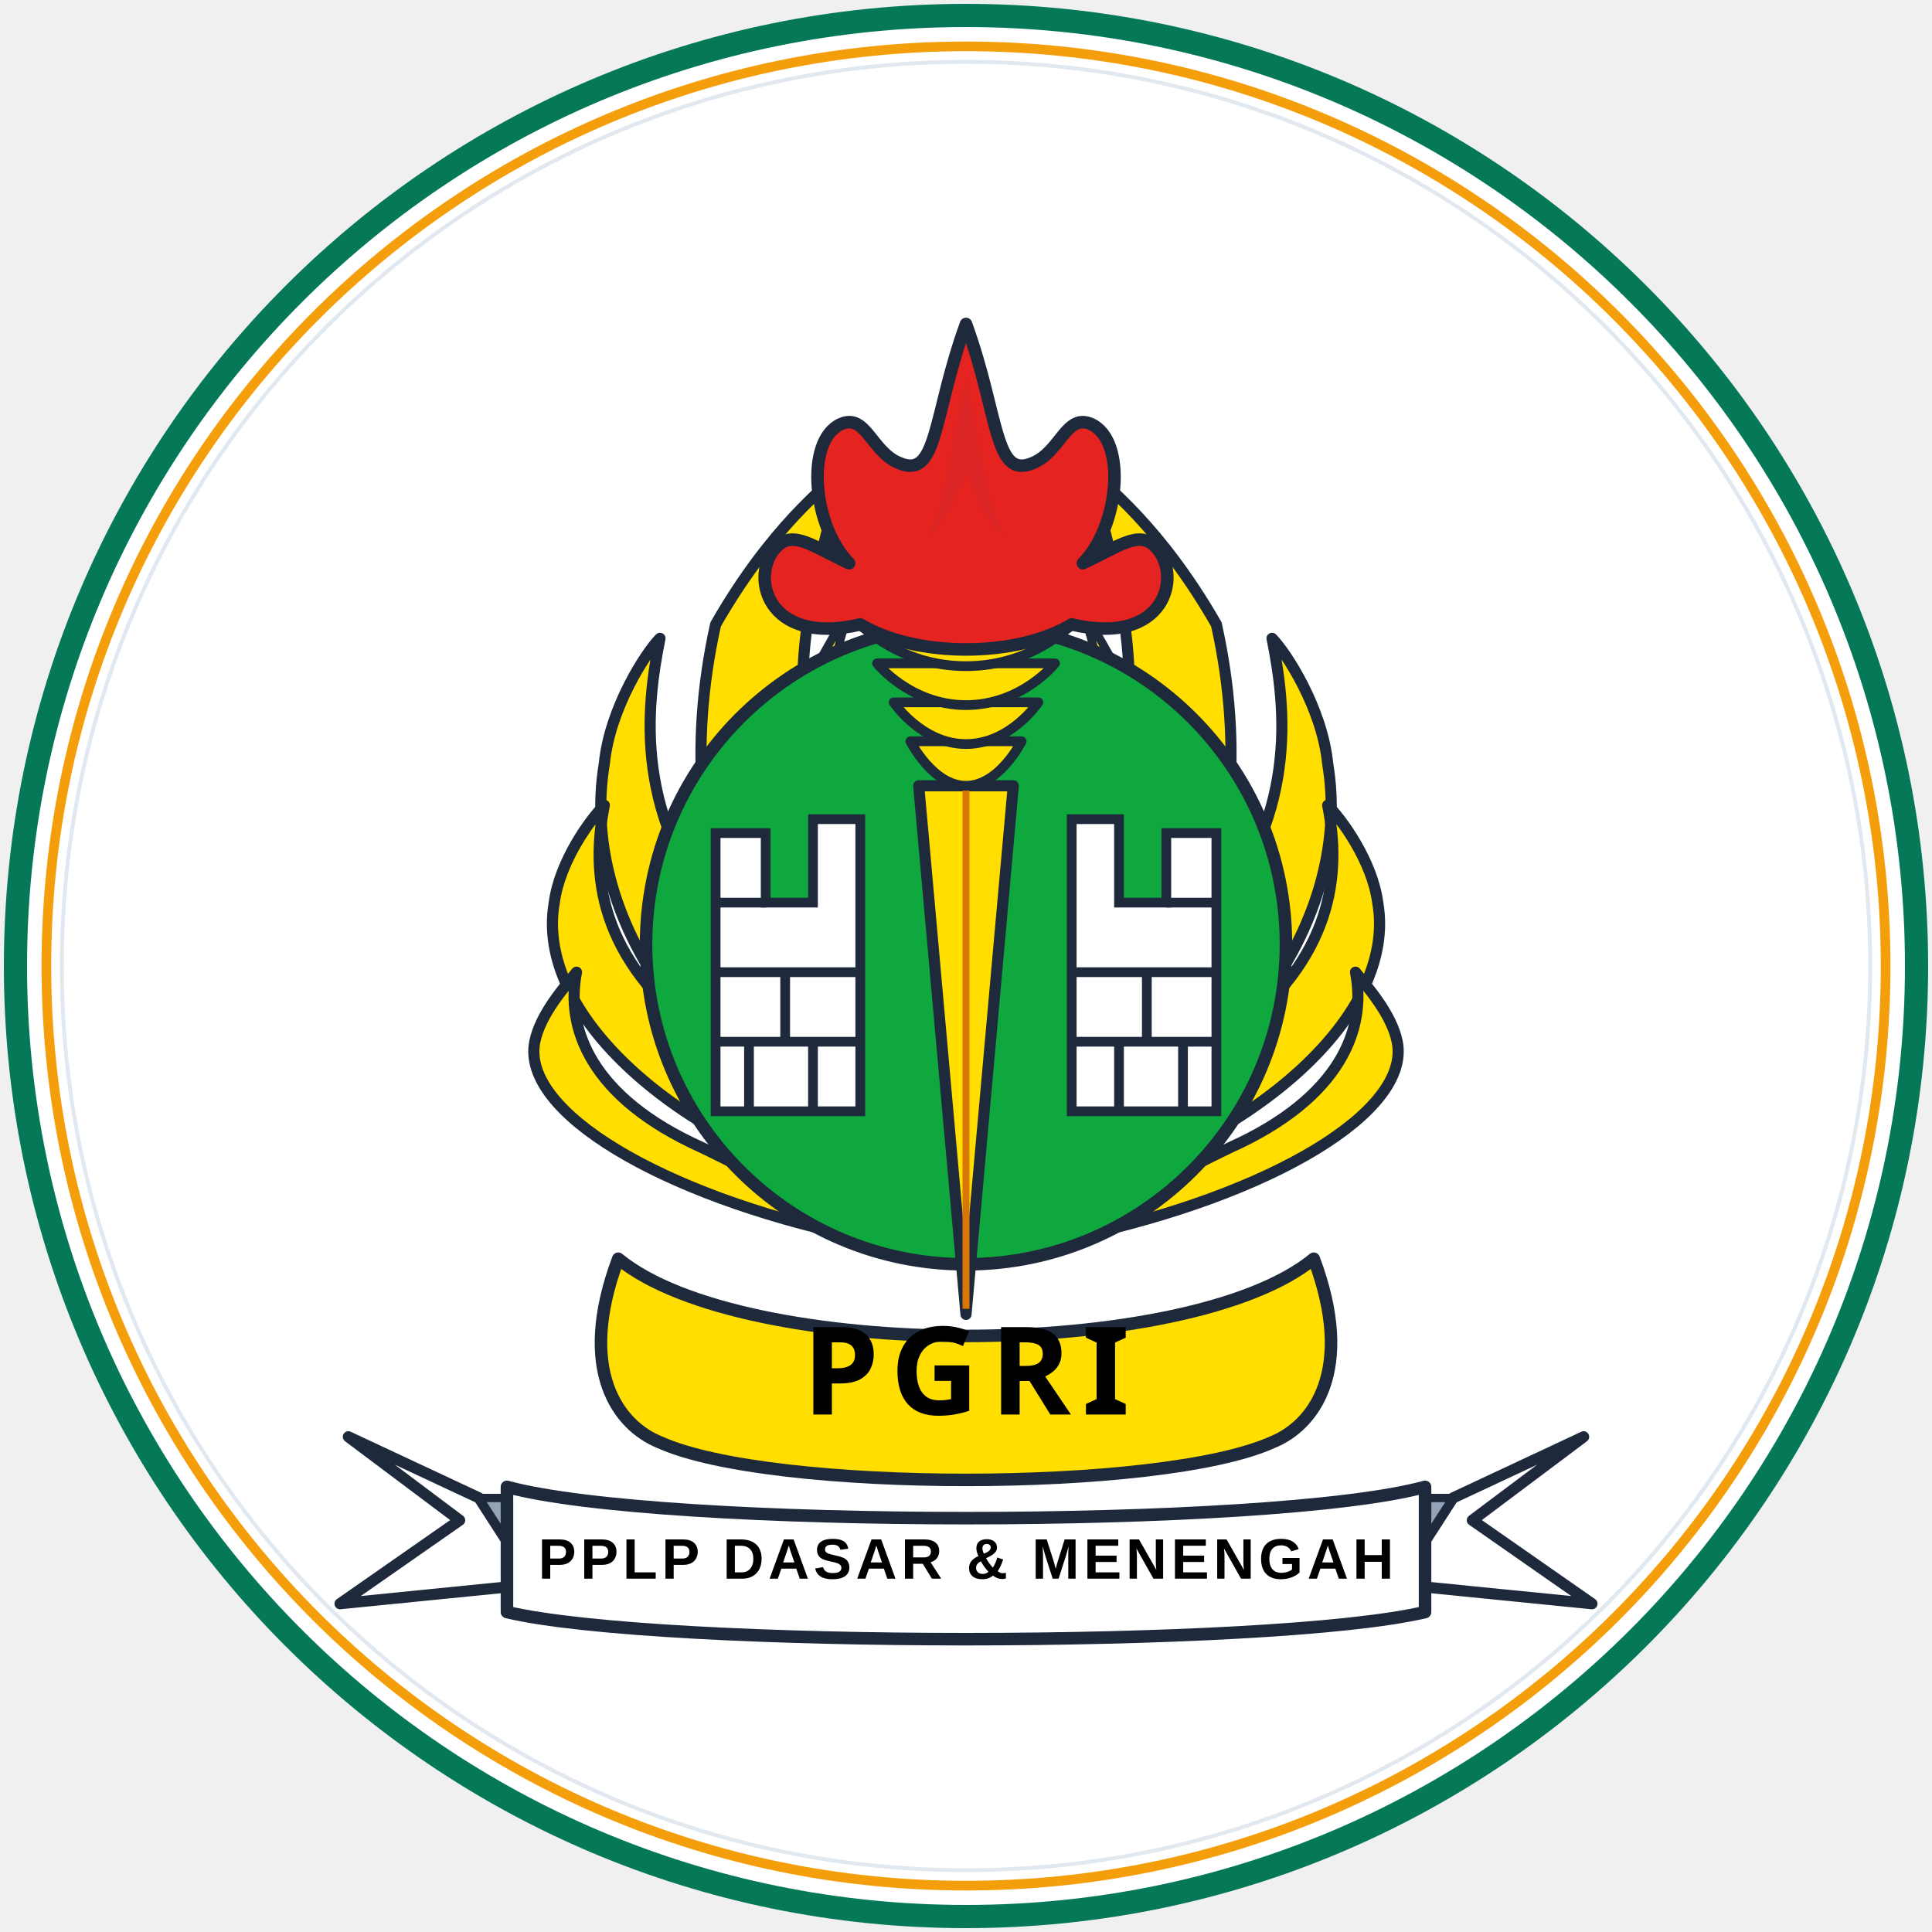
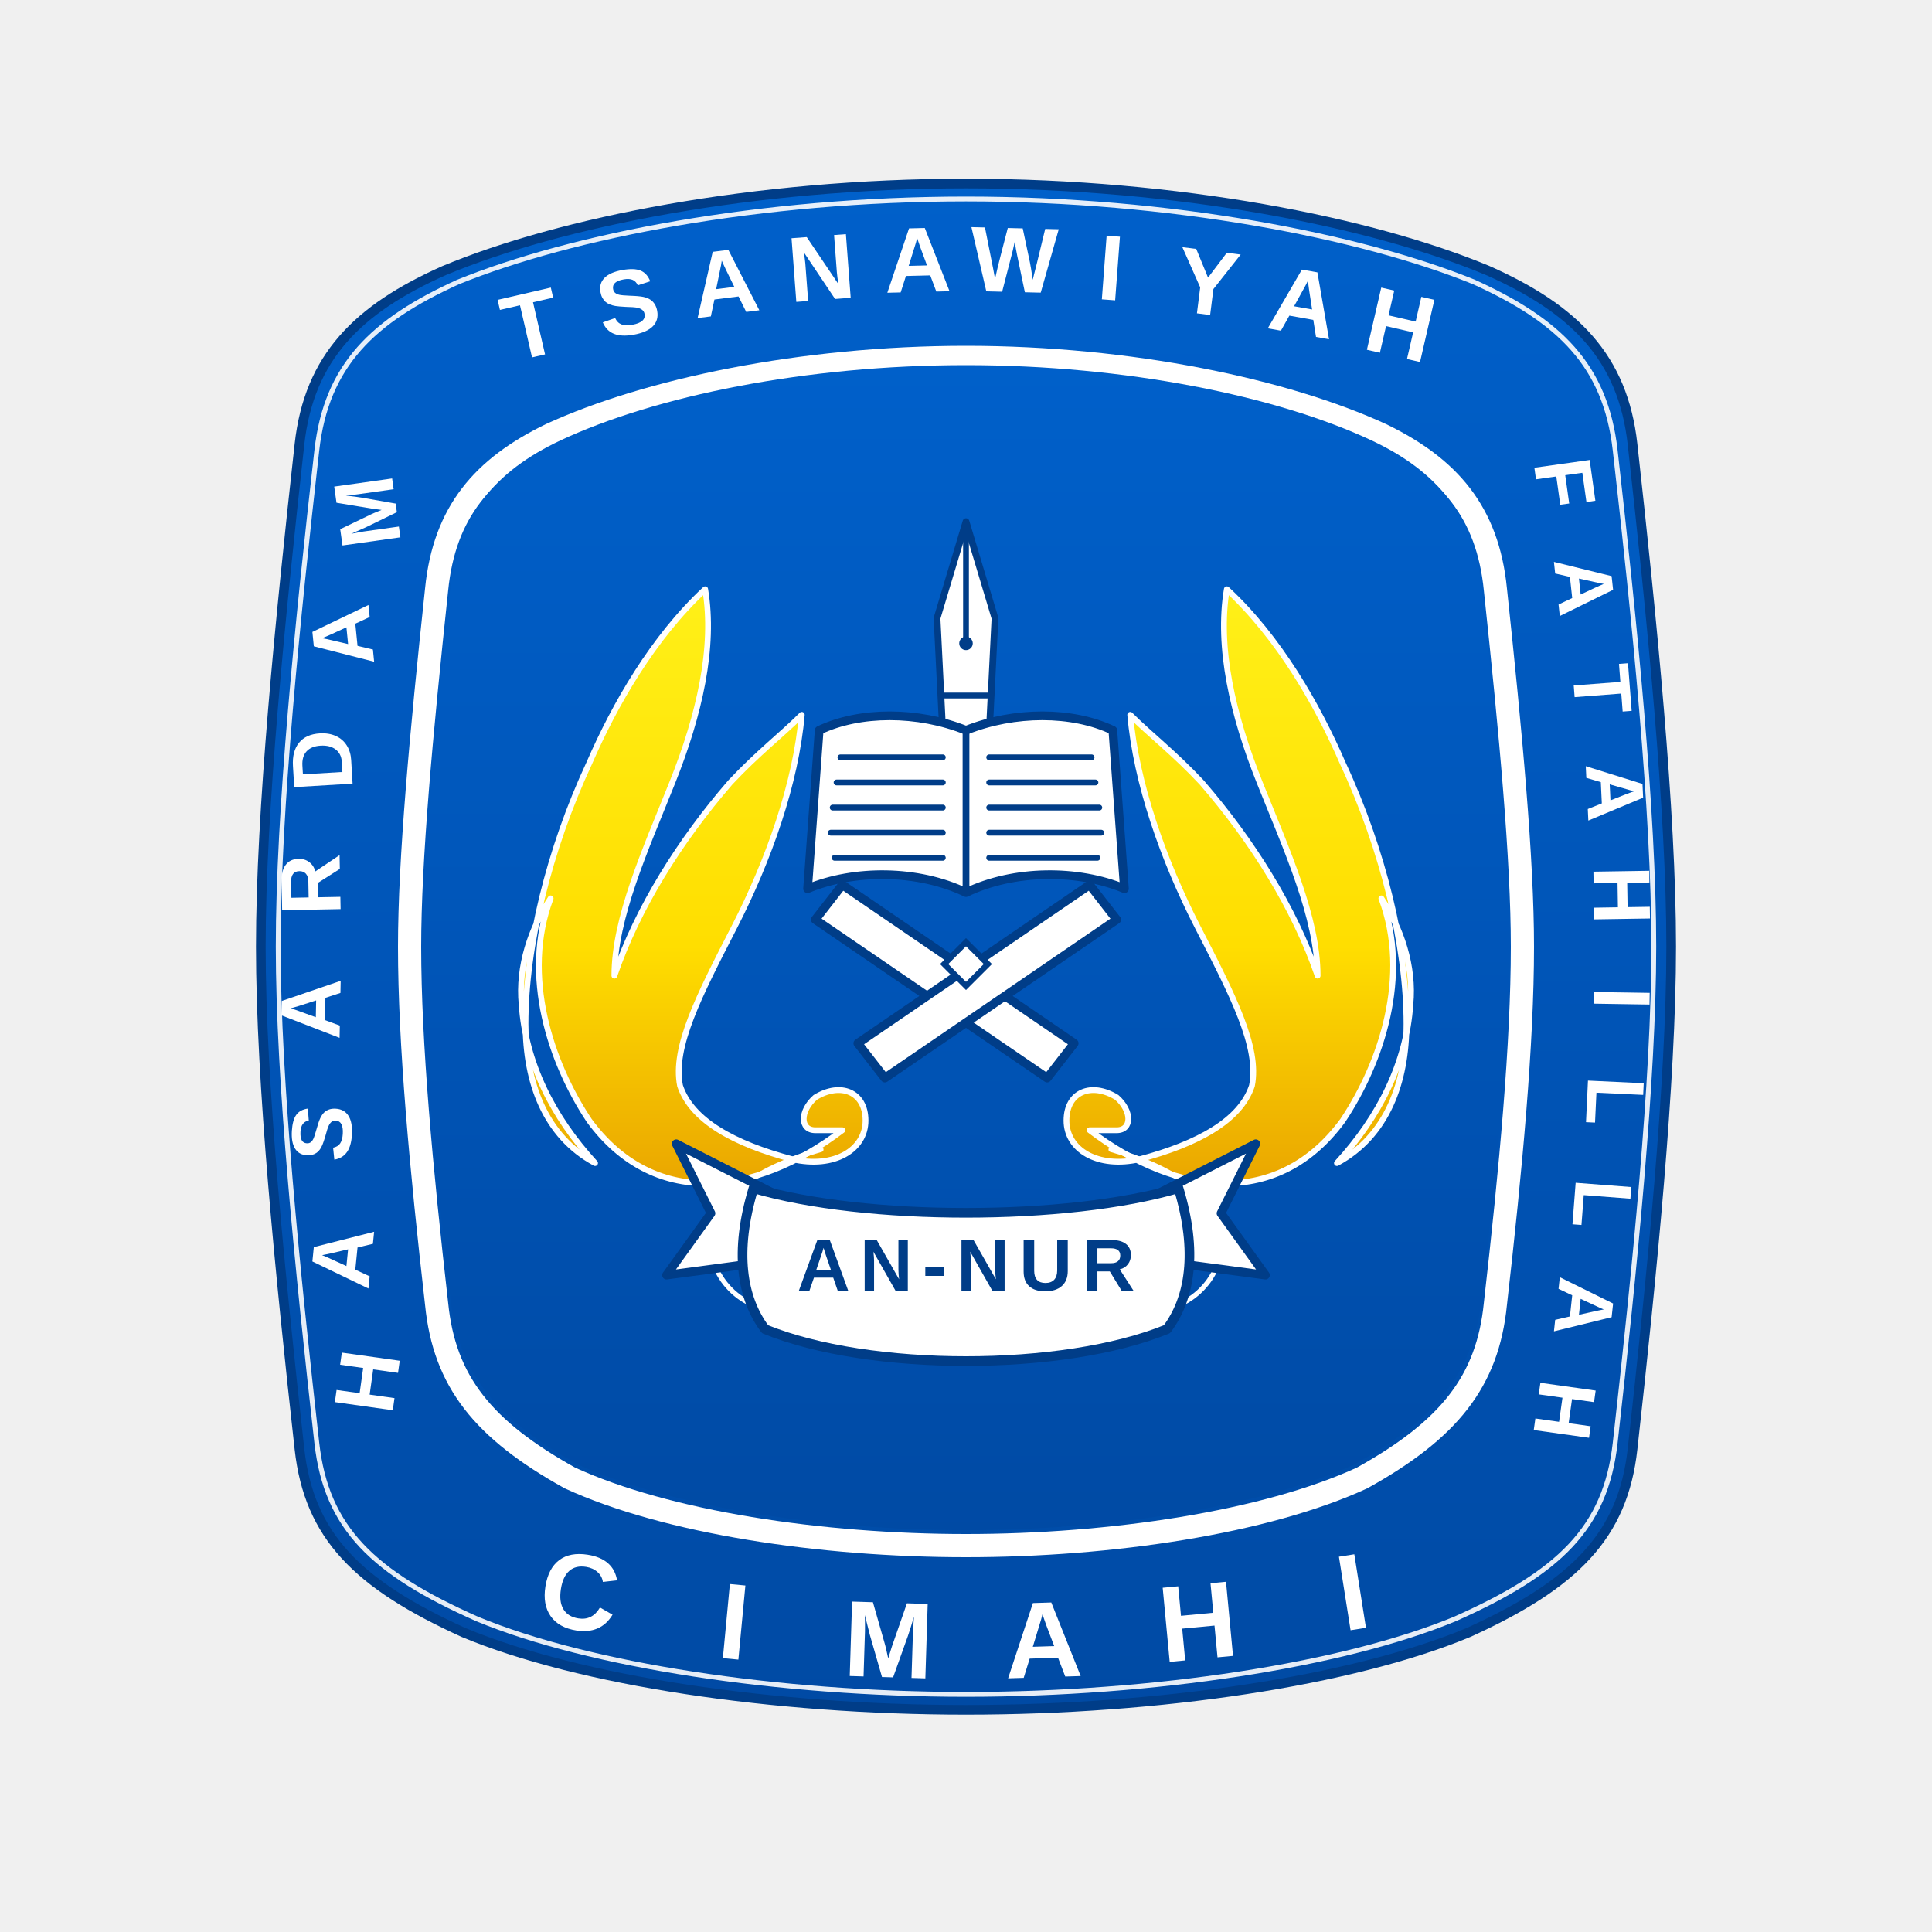
- <svg xmlns="http://www.w3.org/2000/svg" viewBox="0 0 500 500" width="500" height="500">
+ <svg xmlns="http://www.w3.org/2000/svg" viewBox="0 0 1000 1000" width="1000" height="1000">
  <defs>
-     <filter id="badgeShadow" x="-10%" y="-10%" width="120%" height="120%">
-       <feDropShadow dx="0" dy="2" stdDeviation="3" flood-opacity="0.15" />
-     </filter>
+     <linearGradient id="favShieldBlueGrad" x1="0%" y1="0%" x2="0%" y2="100%">
+       <stop offset="0%" stop-color="#0060CA" />
+       <stop offset="50%" stop-color="#0055B8" />
+       <stop offset="100%" stop-color="#004AA4" />
+     </linearGradient>
+     <linearGradient id="favWingsYellowGrad" x1="0%" y1="0%" x2="0%" y2="100%">
+       <stop offset="0%" stop-color="#FFF018" />
+       <stop offset="60%" stop-color="#FFDE00" />
+       <stop offset="100%" stop-color="#EAA600" />
+     </linearGradient>
  </defs>
-   <circle cx="250" cy="250" r="246" fill="#FFFFFF" stroke="#047857" stroke-width="6" />
-   <circle cx="250" cy="250" r="238" fill="none" stroke="#F59E0B" stroke-width="2.5" />
-   <circle cx="250" cy="250" r="234" fill="none" stroke="#E2E8F0" stroke-width="1" />
-   <g transform="translate(250, 248) scale(0.72) translate(-250, -250)">
-     <path d="M 230,310 C 180,290 140,220 160,130 C 180,95 200,80 205,75 C 200,105 180,145 200,205 C 215,245 230,280 230,310 Z" fill="#FFDE00" stroke="#1E293B" stroke-width="4" stroke-linejoin="round" />
-     <path d="M 220,320 C 160,300 110,240 120,180 C 122,160 135,140 140,135 C 135,160 130,200 165,240 C 190,270 215,300 220,320 Z" fill="#FFDE00" stroke="#1E293B" stroke-width="4" stroke-linejoin="round" />
-     <path d="M 215,335 C 145,315 95,270 102,230 C 104,215 115,200 120,195 C 115,220 118,250 155,278 C 180,298 205,320 215,335 Z" fill="#FFDE00" stroke="#1E293B" stroke-width="4" stroke-linejoin="round" />
-     <path d="M 210,350 C 140,335 90,305 95,280 C 97,270 106,260 110,255 C 106,275 115,300 155,318 C 180,330 200,342 210,350 Z" fill="#FFDE00" stroke="#1E293B" stroke-width="4" stroke-linejoin="round" />
-     <path d="M 228,315 C 195,290 170,240 185,170 C 195,145 205,130 208,125 C 200,150 190,190 210,240 C 220,265 228,295 228,315 Z" fill="#FFEA20" stroke="#1E293B" stroke-width="3" />
-     <path d="M 220,330 C 180,305 148,265 158,215 C 165,195 174,180 176,175 C 170,198 165,230 195,268 C 210,288 220,315 220,330 Z" fill="#FFEA20" stroke="#1E293B" stroke-width="3" />
-     <path d="M 270,310 C 320,290 360,220 340,130 C 320,95 300,80 295,75 C 300,105 320,145 300,205 C 285,245 270,280 270,310 Z" fill="#FFDE00" stroke="#1E293B" stroke-width="4" stroke-linejoin="round" />
-     <path d="M 280,320 C 340,300 390,240 380,180 C 378,160 365,140 360,135 C 365,160 370,200 335,240 C 310,270 285,300 280,320 Z" fill="#FFDE00" stroke="#1E293B" stroke-width="4" stroke-linejoin="round" />
-     <path d="M 285,335 C 355,315 405,270 398,230 C 396,215 385,200 380,195 C 385,220 382,250 345,278 C 320,298 295,320 285,335 Z" fill="#FFDE00" stroke="#1E293B" stroke-width="4" stroke-linejoin="round" />
-     <path d="M 290,350 C 360,335 410,305 405,280 C 403,270 394,260 390,255 C 394,275 385,300 345,318 C 320,330 300,342 290,350 Z" fill="#FFDE00" stroke="#1E293B" stroke-width="4" stroke-linejoin="round" />
-     <path d="M 272,315 C 305,290 330,240 315,170 C 305,145 295,130 292,125 C 300,150 310,190 290,240 C 280,265 272,295 272,315 Z" fill="#FFEA20" stroke="#1E293B" stroke-width="3" />
-     <path d="M 280,330 C 320,305 352,265 342,215 C 335,195 326,180 324,175 C 330,198 335,230 305,268 C 290,288 280,315 280,330 Z" fill="#FFEA20" stroke="#1E293B" stroke-width="3" />
-     <circle cx="250" cy="245" r="115" fill="#0FA83F" stroke="#1E293B" stroke-width="4.5" />
-     <g fill="#FFFFFF" stroke="#1E293B" stroke-width="3.5" stroke-linejoin="miter">
-       <path d="M 160,305 L 160,205 L 178,205 L 178,230 L 195,230 L 195,200 L 212,200 L 212,305 Z" />
-       <line x1="160" y1="230" x2="178" y2="230" stroke="#1E293B" stroke-width="3.5" />
-       <line x1="160" y1="255" x2="212" y2="255" stroke="#1E293B" stroke-width="3.5" />
-       <line x1="160" y1="280" x2="212" y2="280" stroke="#1E293B" stroke-width="3.5" />
-       <line x1="185" y1="255" x2="185" y2="280" stroke="#1E293B" stroke-width="3.5" />
-       <line x1="195" y1="280" x2="195" y2="305" stroke="#1E293B" stroke-width="3.5" />
-       <line x1="172" y1="280" x2="172" y2="305" stroke="#1E293B" stroke-width="3.5" />
-       <path d="M 340,305 L 340,205 L 322,205 L 322,230 L 305,230 L 305,200 L 288,200 L 288,305 Z" />
-       <line x1="322" y1="230" x2="340" y2="230" stroke="#1E293B" stroke-width="3.5" />
-       <line x1="288" y1="255" x2="340" y2="255" stroke="#1E293B" stroke-width="3.5" />
-       <line x1="288" y1="280" x2="340" y2="280" stroke="#1E293B" stroke-width="3.5" />
-       <line x1="315" y1="255" x2="315" y2="280" stroke="#1E293B" stroke-width="3.5" />
-       <line x1="305" y1="280" x2="305" y2="305" stroke="#1E293B" stroke-width="3.5" />
-       <line x1="328" y1="280" x2="328" y2="305" stroke="#1E293B" stroke-width="3.5" />
+   <g id="mts-fatahillah-official-emblem">
+     <path d="M 500,95          C 610,95 710,115 770,140          C 815,160 840,185 845,230          C 855,320 865,420 865,490          C 865,560 855,660 845,750          C 840,795 815,820 760,845          C 700,870 600,885 500,885          C 400,885 300,870 240,845          C 185,820 160,795 155,750          C 145,660 135,560 135,490          C 135,420 145,320 155,230          C 160,185 185,160 230,140          C 290,115 390,95 500,95 Z" fill="url(#favShieldBlueGrad)" stroke="#003D88" stroke-width="5" />
+     <path d="M 500,103          C 606,103 704,122 763,146          C 807,166 831,189 836,233          C 846,321 856,420 856,490          C 856,559 846,658 836,747          C 831,791 807,814 753,838          C 695,862 597,877 500,877          C 403,877 305,862 247,838          C 193,814 169,791 164,747          C 154,658 144,559 144,490          C 144,420 154,321 164,233          C 169,189 193,166 237,146          C 296,122 394,103 500,103 Z" fill="none" stroke="#FFFFFF" stroke-width="2.5" stroke-opacity="0.9" />
+     <g id="favTextTsanawiyah">
+       <text x="275.0" y="168.0" transform="rotate(-13.0, 275.0, 168.0)" fill="#FFFFFF" font-family="'Plus Jakarta Sans', Arial, sans-serif" font-weight="900" font-size="48" text-anchor="middle" dominant-baseline="central">T</text>
+       <text x="325.0" y="156.4" transform="rotate(-10.1, 325.0, 156.4)" fill="#FFFFFF" font-family="'Plus Jakarta Sans', Arial, sans-serif" font-weight="900" font-size="48" text-anchor="middle" dominant-baseline="central">S</text>
+       <text x="375.0" y="146.1" transform="rotate(-7.2, 375.0, 146.1)" fill="#FFFFFF" font-family="'Plus Jakarta Sans', Arial, sans-serif" font-weight="900" font-size="48" text-anchor="middle" dominant-baseline="central">A</text>
+       <text x="425.0" y="138.6" transform="rotate(-4.3, 425.0, 138.6)" fill="#FFFFFF" font-family="'Plus Jakarta Sans', Arial, sans-serif" font-weight="900" font-size="48" text-anchor="middle" dominant-baseline="central">N</text>
+       <text x="475.0" y="134.5" transform="rotate(-1.4, 475.0, 134.5)" fill="#FFFFFF" font-family="'Plus Jakarta Sans', Arial, sans-serif" font-weight="900" font-size="48" text-anchor="middle" dominant-baseline="central">A</text>
+       <text x="525.0" y="134.5" transform="rotate(1.4, 525.0, 134.5)" fill="#FFFFFF" font-family="'Plus Jakarta Sans', Arial, sans-serif" font-weight="900" font-size="48" text-anchor="middle" dominant-baseline="central">W</text>
+       <text x="575.0" y="138.6" transform="rotate(4.3, 575.0, 138.6)" fill="#FFFFFF" font-family="'Plus Jakarta Sans', Arial, sans-serif" font-weight="900" font-size="48" text-anchor="middle" dominant-baseline="central">I</text>
+       <text x="625.0" y="146.1" transform="rotate(7.2, 625.0, 146.1)" fill="#FFFFFF" font-family="'Plus Jakarta Sans', Arial, sans-serif" font-weight="900" font-size="48" text-anchor="middle" dominant-baseline="central">Y</text>
+       <text x="675.0" y="156.4" transform="rotate(10.1, 675.0, 156.4)" fill="#FFFFFF" font-family="'Plus Jakarta Sans', Arial, sans-serif" font-weight="900" font-size="48" text-anchor="middle" dominant-baseline="central">A</text>
+       <text x="725.0" y="168.0" transform="rotate(13.0, 725.0, 168.0)" fill="#FFFFFF" font-family="'Plus Jakarta Sans', Arial, sans-serif" font-weight="900" font-size="48" text-anchor="middle" dominant-baseline="central">H</text>
    </g>
-     <polygon points="233,188 267,188 250,378" fill="#FFDE00" stroke="#1E293B" stroke-width="4" stroke-linejoin="round" />
-     <line x1="250" y1="188" x2="250" y2="376" stroke="#D97706" stroke-width="2.5" />
-     <g stroke="#1E293B" stroke-width="3.5" stroke-linejoin="round">
-       <path d="M 230,172 C 230,172 238,188 250,188 C 262,188 270,172 270,172 Z" fill="#FFDE00" />
-       <path d="M 224,158 C 224,158 234,173 250,173 C 266,173 276,158 276,158 Z" fill="#FFDE00" />
-       <path d="M 218,144 C 218,144 230,159 250,159 C 270,159 282,144 282,144 Z" fill="#FFDE00" />
-       <path d="M 212,130 C 212,130 226,145 250,145 C 274,145 288,130 288,130 Z" fill="#FFDE00" />
+     <g id="favTextMadrasah">
+       <text x="190.0" y="265.0" transform="rotate(-98.0, 190.0, 265.0)" fill="#FFFFFF" font-family="'Plus Jakarta Sans', Arial, sans-serif" font-weight="900" font-size="44" text-anchor="middle" dominant-baseline="central">M</text>
+       <text x="177.0" y="329.3" transform="rotate(-95.7, 177.0, 329.3)" fill="#FFFFFF" font-family="'Plus Jakarta Sans', Arial, sans-serif" font-weight="900" font-size="44" text-anchor="middle" dominant-baseline="central">A</text>
+       <text x="166.5" y="393.6" transform="rotate(-93.4, 166.5, 393.6)" fill="#FFFFFF" font-family="'Plus Jakarta Sans', Arial, sans-serif" font-weight="900" font-size="44" text-anchor="middle" dominant-baseline="central">D</text>
+       <text x="160.8" y="457.9" transform="rotate(-91.1, 160.8, 457.9)" fill="#FFFFFF" font-family="'Plus Jakarta Sans', Arial, sans-serif" font-weight="900" font-size="44" text-anchor="middle" dominant-baseline="central">R</text>
+       <text x="160.8" y="522.1" transform="rotate(-88.9, 160.8, 522.1)" fill="#FFFFFF" font-family="'Plus Jakarta Sans', Arial, sans-serif" font-weight="900" font-size="44" text-anchor="middle" dominant-baseline="central">A</text>
+       <text x="166.5" y="586.4" transform="rotate(-86.6, 166.5, 586.4)" fill="#FFFFFF" font-family="'Plus Jakarta Sans', Arial, sans-serif" font-weight="900" font-size="44" text-anchor="middle" dominant-baseline="central">S</text>
+       <text x="177.0" y="650.7" transform="rotate(-84.3, 177.0, 650.7)" fill="#FFFFFF" font-family="'Plus Jakarta Sans', Arial, sans-serif" font-weight="900" font-size="44" text-anchor="middle" dominant-baseline="central">A</text>
+       <text x="190.0" y="715.0" transform="rotate(-82.0, 190.0, 715.0)" fill="#FFFFFF" font-family="'Plus Jakarta Sans', Arial, sans-serif" font-weight="900" font-size="44" text-anchor="middle" dominant-baseline="central">H</text>
    </g>
-     <path d="M 250,22          C 238,55 240,78 226,72          C 216,68 214,54 205,58          C 192,64 195,95 208,108          C 195,102 188,96 182,102          C 172,112 178,138 212,130          C 232,142 268,142 288,130          C 322,138 328,112 318,102          C 312,96 305,102 292,108          C 305,95 308,64 295,58          C 286,54 284,68 274,72          C 260,78 262,55 250,22 Z" fill="#E52320" stroke="#1E293B" stroke-width="4.5" stroke-linejoin="round" />
-     <path d="M 250,42 C 244,70 242,90 236,98 C 242,95 246,85 250,75 C 254,85 258,95 264,98 C 258,90 256,70 250,42 Z" fill="#DC2626" opacity="0.9" />
-     <path d="M 125,358          C 170,395 330,395 375,358          C 390,398 375,418 360,424          C 320,442 180,442 140,424          C 125,418 110,398 125,358 Z" fill="#FFDE00" stroke="#1E293B" stroke-width="4.5" stroke-linejoin="round" />
-     <text x="250" y="414" font-family="'Arial Black', 'Impact', sans-serif" font-weight="900" font-size="44" fill="#000000" text-anchor="middle" letter-spacing="4">
-       PGRI
-     </text>
-     <path d="M 75,444 L 28,422 L 68,452 L 25,482 L 95,475 Z" fill="#FFFFFF" stroke="#1E293B" stroke-width="4" stroke-linejoin="round" />
-     <polygon points="75,444 95,475 95,444" fill="#94A3B8" stroke="#1E293B" stroke-width="3" />
-     <path d="M 425,444 L 472,422 L 432,452 L 475,482 L 405,475 Z" fill="#FFFFFF" stroke="#1E293B" stroke-width="4" stroke-linejoin="round" />
-     <polygon points="425,444 405,475 405,444" fill="#94A3B8" stroke="#1E293B" stroke-width="3" />
-     <path d="M 85,440          C 140,455 360,455 415,440          L 415,485          C 360,498 140,498 85,485          Z" fill="#FFFFFF" stroke="#1E293B" stroke-width="4.5" stroke-linejoin="round" />
-     <text x="250" y="473" font-family="'Arial Black', 'Arial', sans-serif" font-weight="900" font-size="20.5" fill="#000000" text-anchor="middle" letter-spacing="1.5">
-       PPLP DASAR &amp; MENENGAH
-     </text>
+     <g id="favTextFatahillah">
+       <text x="810.0" y="250.0" transform="rotate(82.0, 810.0, 250.0)" fill="#FFFFFF" font-family="'Plus Jakarta Sans', Arial, sans-serif" font-weight="900" font-size="42" text-anchor="middle" dominant-baseline="central">F</text>
+       <text x="820.3" y="303.3" transform="rotate(83.8, 820.3, 303.3)" fill="#FFFFFF" font-family="'Plus Jakarta Sans', Arial, sans-serif" font-weight="900" font-size="42" text-anchor="middle" dominant-baseline="central">A</text>
+       <text x="829.3" y="356.7" transform="rotate(85.6, 829.3, 356.7)" fill="#FFFFFF" font-family="'Plus Jakarta Sans', Arial, sans-serif" font-weight="900" font-size="42" text-anchor="middle" dominant-baseline="central">T</text>
+       <text x="836.0" y="410.0" transform="rotate(87.3, 836.0, 410.0)" fill="#FFFFFF" font-family="'Plus Jakarta Sans', Arial, sans-serif" font-weight="900" font-size="42" text-anchor="middle" dominant-baseline="central">A</text>
+       <text x="839.5" y="463.3" transform="rotate(89.1, 839.5, 463.3)" fill="#FFFFFF" font-family="'Plus Jakarta Sans', Arial, sans-serif" font-weight="900" font-size="42" text-anchor="middle" dominant-baseline="central">H</text>
+       <text x="839.5" y="516.7" transform="rotate(90.9, 839.5, 516.7)" fill="#FFFFFF" font-family="'Plus Jakarta Sans', Arial, sans-serif" font-weight="900" font-size="42" text-anchor="middle" dominant-baseline="central">I</text>
+       <text x="836.0" y="570.0" transform="rotate(92.7, 836.0, 570.0)" fill="#FFFFFF" font-family="'Plus Jakarta Sans', Arial, sans-serif" font-weight="900" font-size="42" text-anchor="middle" dominant-baseline="central">L</text>
+       <text x="829.3" y="623.3" transform="rotate(94.4, 829.3, 623.3)" fill="#FFFFFF" font-family="'Plus Jakarta Sans', Arial, sans-serif" font-weight="900" font-size="42" text-anchor="middle" dominant-baseline="central">L</text>
+       <text x="820.3" y="676.7" transform="rotate(96.2, 820.3, 676.7)" fill="#FFFFFF" font-family="'Plus Jakarta Sans', Arial, sans-serif" font-weight="900" font-size="42" text-anchor="middle" dominant-baseline="central">A</text>
+       <text x="810.0" y="730.0" transform="rotate(98.0, 810.0, 730.0)" fill="#FFFFFF" font-family="'Plus Jakarta Sans', Arial, sans-serif" font-weight="900" font-size="42" text-anchor="middle" dominant-baseline="central">H</text>
+     </g>
+     <g id="favTextCimahi">
+       <text x="300.0" y="824.0" transform="rotate(9.0, 300.0, 824.0)" fill="#FFFFFF" font-family="'Plus Jakarta Sans', Arial, sans-serif" font-weight="900" font-size="56" text-anchor="middle" dominant-baseline="central">C</text>
+       <text x="380.0" y="839.3" transform="rotate(5.4, 380.0, 839.3)" fill="#FFFFFF" font-family="'Plus Jakarta Sans', Arial, sans-serif" font-weight="900" font-size="56" text-anchor="middle" dominant-baseline="central">I</text>
+       <text x="460.0" y="848.7" transform="rotate(1.8, 460.0, 848.7)" fill="#FFFFFF" font-family="'Plus Jakarta Sans', Arial, sans-serif" font-weight="900" font-size="56" text-anchor="middle" dominant-baseline="central">M</text>
+       <text x="540.0" y="848.7" transform="rotate(-1.8, 540.0, 848.7)" fill="#FFFFFF" font-family="'Plus Jakarta Sans', Arial, sans-serif" font-weight="900" font-size="56" text-anchor="middle" dominant-baseline="central">A</text>
+       <text x="620.0" y="839.3" transform="rotate(-5.4, 620.0, 839.3)" fill="#FFFFFF" font-family="'Plus Jakarta Sans', Arial, sans-serif" font-weight="900" font-size="56" text-anchor="middle" dominant-baseline="central">H</text>
+       <text x="700.0" y="824.0" transform="rotate(-9.0, 700.0, 824.0)" fill="#FFFFFF" font-family="'Plus Jakarta Sans', Arial, sans-serif" font-weight="900" font-size="56" text-anchor="middle" dominant-baseline="central">I</text>
+     </g>
+     <path d="M 500,185          C 585,185 665,202 715,225          C 750,242 770,265 774,305          C 782,380 788,445 788,490          C 788,540 782,605 774,675          C 770,715 750,740 705,765          C 655,788 575,800 500,800          C 425,800 345,788 295,765          C 250,740 230,715 226,675          C 218,605 212,540 212,490          C 212,445 218,380 226,305          C 230,265 250,242 285,225          C 335,202 415,185 500,185 Z" fill="none" stroke="#FFFFFF" stroke-width="12" stroke-linejoin="round" />
+     <path d="M 500,189          C 583,189 661,205 710,228          C 744,244 763,267 767,305          C 775,378 781,444 781,490          C 781,538 775,603 767,671          C 763,710 744,734 701,758          C 653,780 574,792 500,792          C 426,792 347,780 299,758          C 256,734 237,710 233,671          C 225,603 219,538 219,490          C 219,444 225,378 233,305          C 237,267 256,244 290,228          C 339,205 417,189 500,189 Z" fill="url(#favShieldBlueGrad)" />
+     <g id="favLeftWing">
+       <path d="M 436,585            C 390,620 338,625 305,580            C 285,550 270,505 285,465            C 275,480 268,500 270,520            C 272,550 286,578 308,602            C 282,588 272,560 272,530            C 272,490 284,440 305,395            C 318,365 338,330 365,305            C 370,335 362,370 348,405            C 334,440 318,475 318,505            C 330,470 352,435 378,405            C 392,390 405,380 415,370            C 412,405 398,445 380,480            C 362,515 348,542 352,562            C 358,580 380,592 410,600            C 432,605 448,595 448,580            C 448,565 435,560 422,568            C 414,575 414,585 422,585            Z" fill="url(#favWingsYellowGrad)" stroke="#FFFFFF" stroke-width="3" stroke-linejoin="round" />
+       <path d="M 425,595             C 390,605 365,622 368,648             C 372,670 395,684 416,676             C 432,668 440,650 435,632" fill="none" stroke="#FFFFFF" stroke-width="2.5" stroke-linecap="round" />
+     </g>
+     <g id="favRightWing">
+       <path d="M 564,585            C 610,620 662,625 695,580            C 715,550 730,505 715,465            C 725,480 732,500 730,520            C 728,550 714,578 692,602            C 718,588 728,560 728,530            C 728,490 716,440 695,395            C 682,365 662,330 635,305            C 630,335 638,370 652,405            C 666,440 682,475 682,505            C 670,470 648,435 622,405            C 608,390 595,380 585,370            C 588,405 602,445 620,480            C 638,515 652,542 648,562            C 642,580 620,592 590,600            C 568,605 552,595 552,580            C 552,565 565,560 578,568            C 586,575 586,585 578,585            Z" fill="url(#favWingsYellowGrad)" stroke="#FFFFFF" stroke-width="3" stroke-linejoin="round" />
+       <path d="M 575,595             C 610,605 635,622 632,648             C 628,670 605,684 584,676             C 568,668 560,650 565,632" fill="none" stroke="#FFFFFF" stroke-width="2.5" stroke-linecap="round" />
+     </g>
+     <g id="favPen">
+       <path d="M 500,270             L 485,320             L 488,380             L 512,380             L 515,320 Z" fill="#FFFFFF" stroke="#003D88" stroke-width="3.5" stroke-linejoin="round" />
+       <line x1="500" y1="274" x2="500" y2="330" stroke="#003D88" stroke-width="3" />
+       <circle cx="500" cy="333" r="3.5" fill="#003D88" />
+       <line x1="488" y1="360" x2="512" y2="360" stroke="#003D88" stroke-width="3" />
+     </g>
+     <g id="favQuran">
+       <path d="M 500,378            C 475,368 445,368 424,378            L 418,460            C 442,450 475,450 500,462            C 525,450 558,450 582,460            L 576,378            C 555,368 525,368 500,378 Z" fill="#FFFFFF" stroke="#003D88" stroke-width="4.5" stroke-linejoin="round" />
+       <line x1="500" y1="378" x2="500" y2="462" stroke="#003D88" stroke-width="3.5" />
+       <line x1="435" y1="392" x2="488" y2="392" stroke="#003D88" stroke-width="3" stroke-linecap="round" />
+       <line x1="433" y1="405" x2="488" y2="405" stroke="#003D88" stroke-width="3" stroke-linecap="round" />
+       <line x1="431" y1="418" x2="488" y2="418" stroke="#003D88" stroke-width="3" stroke-linecap="round" />
+       <line x1="430" y1="431" x2="488" y2="431" stroke="#003D88" stroke-width="3" stroke-linecap="round" />
+       <line x1="432" y1="444" x2="488" y2="444" stroke="#003D88" stroke-width="3" stroke-linecap="round" />
+       <line x1="512" y1="392" x2="565" y2="392" stroke="#003D88" stroke-width="3" stroke-linecap="round" />
+       <line x1="512" y1="405" x2="567" y2="405" stroke="#003D88" stroke-width="3" stroke-linecap="round" />
+       <line x1="512" y1="418" x2="569" y2="418" stroke="#003D88" stroke-width="3" stroke-linecap="round" />
+       <line x1="512" y1="431" x2="570" y2="431" stroke="#003D88" stroke-width="3" stroke-linecap="round" />
+       <line x1="512" y1="444" x2="568" y2="444" stroke="#003D88" stroke-width="3" stroke-linecap="round" />
+     </g>
+     <g id="favRehal">
+       <path d="M 436,458             L 556,540             L 542,558             L 422,476 Z" fill="#FFFFFF" stroke="#003D88" stroke-width="4.5" stroke-linejoin="round" />
+       <path d="M 564,458             L 444,540             L 458,558             L 578,476 Z" fill="#FFFFFF" stroke="#003D88" stroke-width="4.5" stroke-linejoin="round" />
+       <rect x="492" y="491" width="16" height="16" transform="rotate(45 500 499)" fill="#FFFFFF" stroke="#003D88" stroke-width="3" />
+     </g>
+     <g id="favRibbon">
+       <path d="M 405,620             L 350,592             L 368,628             L 345,660             L 405,652 Z" fill="#FFFFFF" stroke="#003D88" stroke-width="4.5" stroke-linejoin="round" />
+       <path d="M 595,620             L 650,592             L 632,628             L 655,660             L 595,652 Z" fill="#FFFFFF" stroke="#003D88" stroke-width="4.5" stroke-linejoin="round" />
+       <path d="M 390,615             C 448,632 552,632 610,615             C 620,648 616,672 604,688             C 550,710 450,710 396,688             C 384,672 380,648 390,615 Z" fill="#FFFFFF" stroke="#003D88" stroke-width="5" stroke-linejoin="round" />
+       <text x="500" y="668" font-family="'Plus Jakarta Sans', Arial, sans-serif" font-weight="900" font-size="38" fill="#003D88" text-anchor="middle" letter-spacing="5">
+         AN-NUR
+       </text>
+     </g>
  </g>
</svg>
